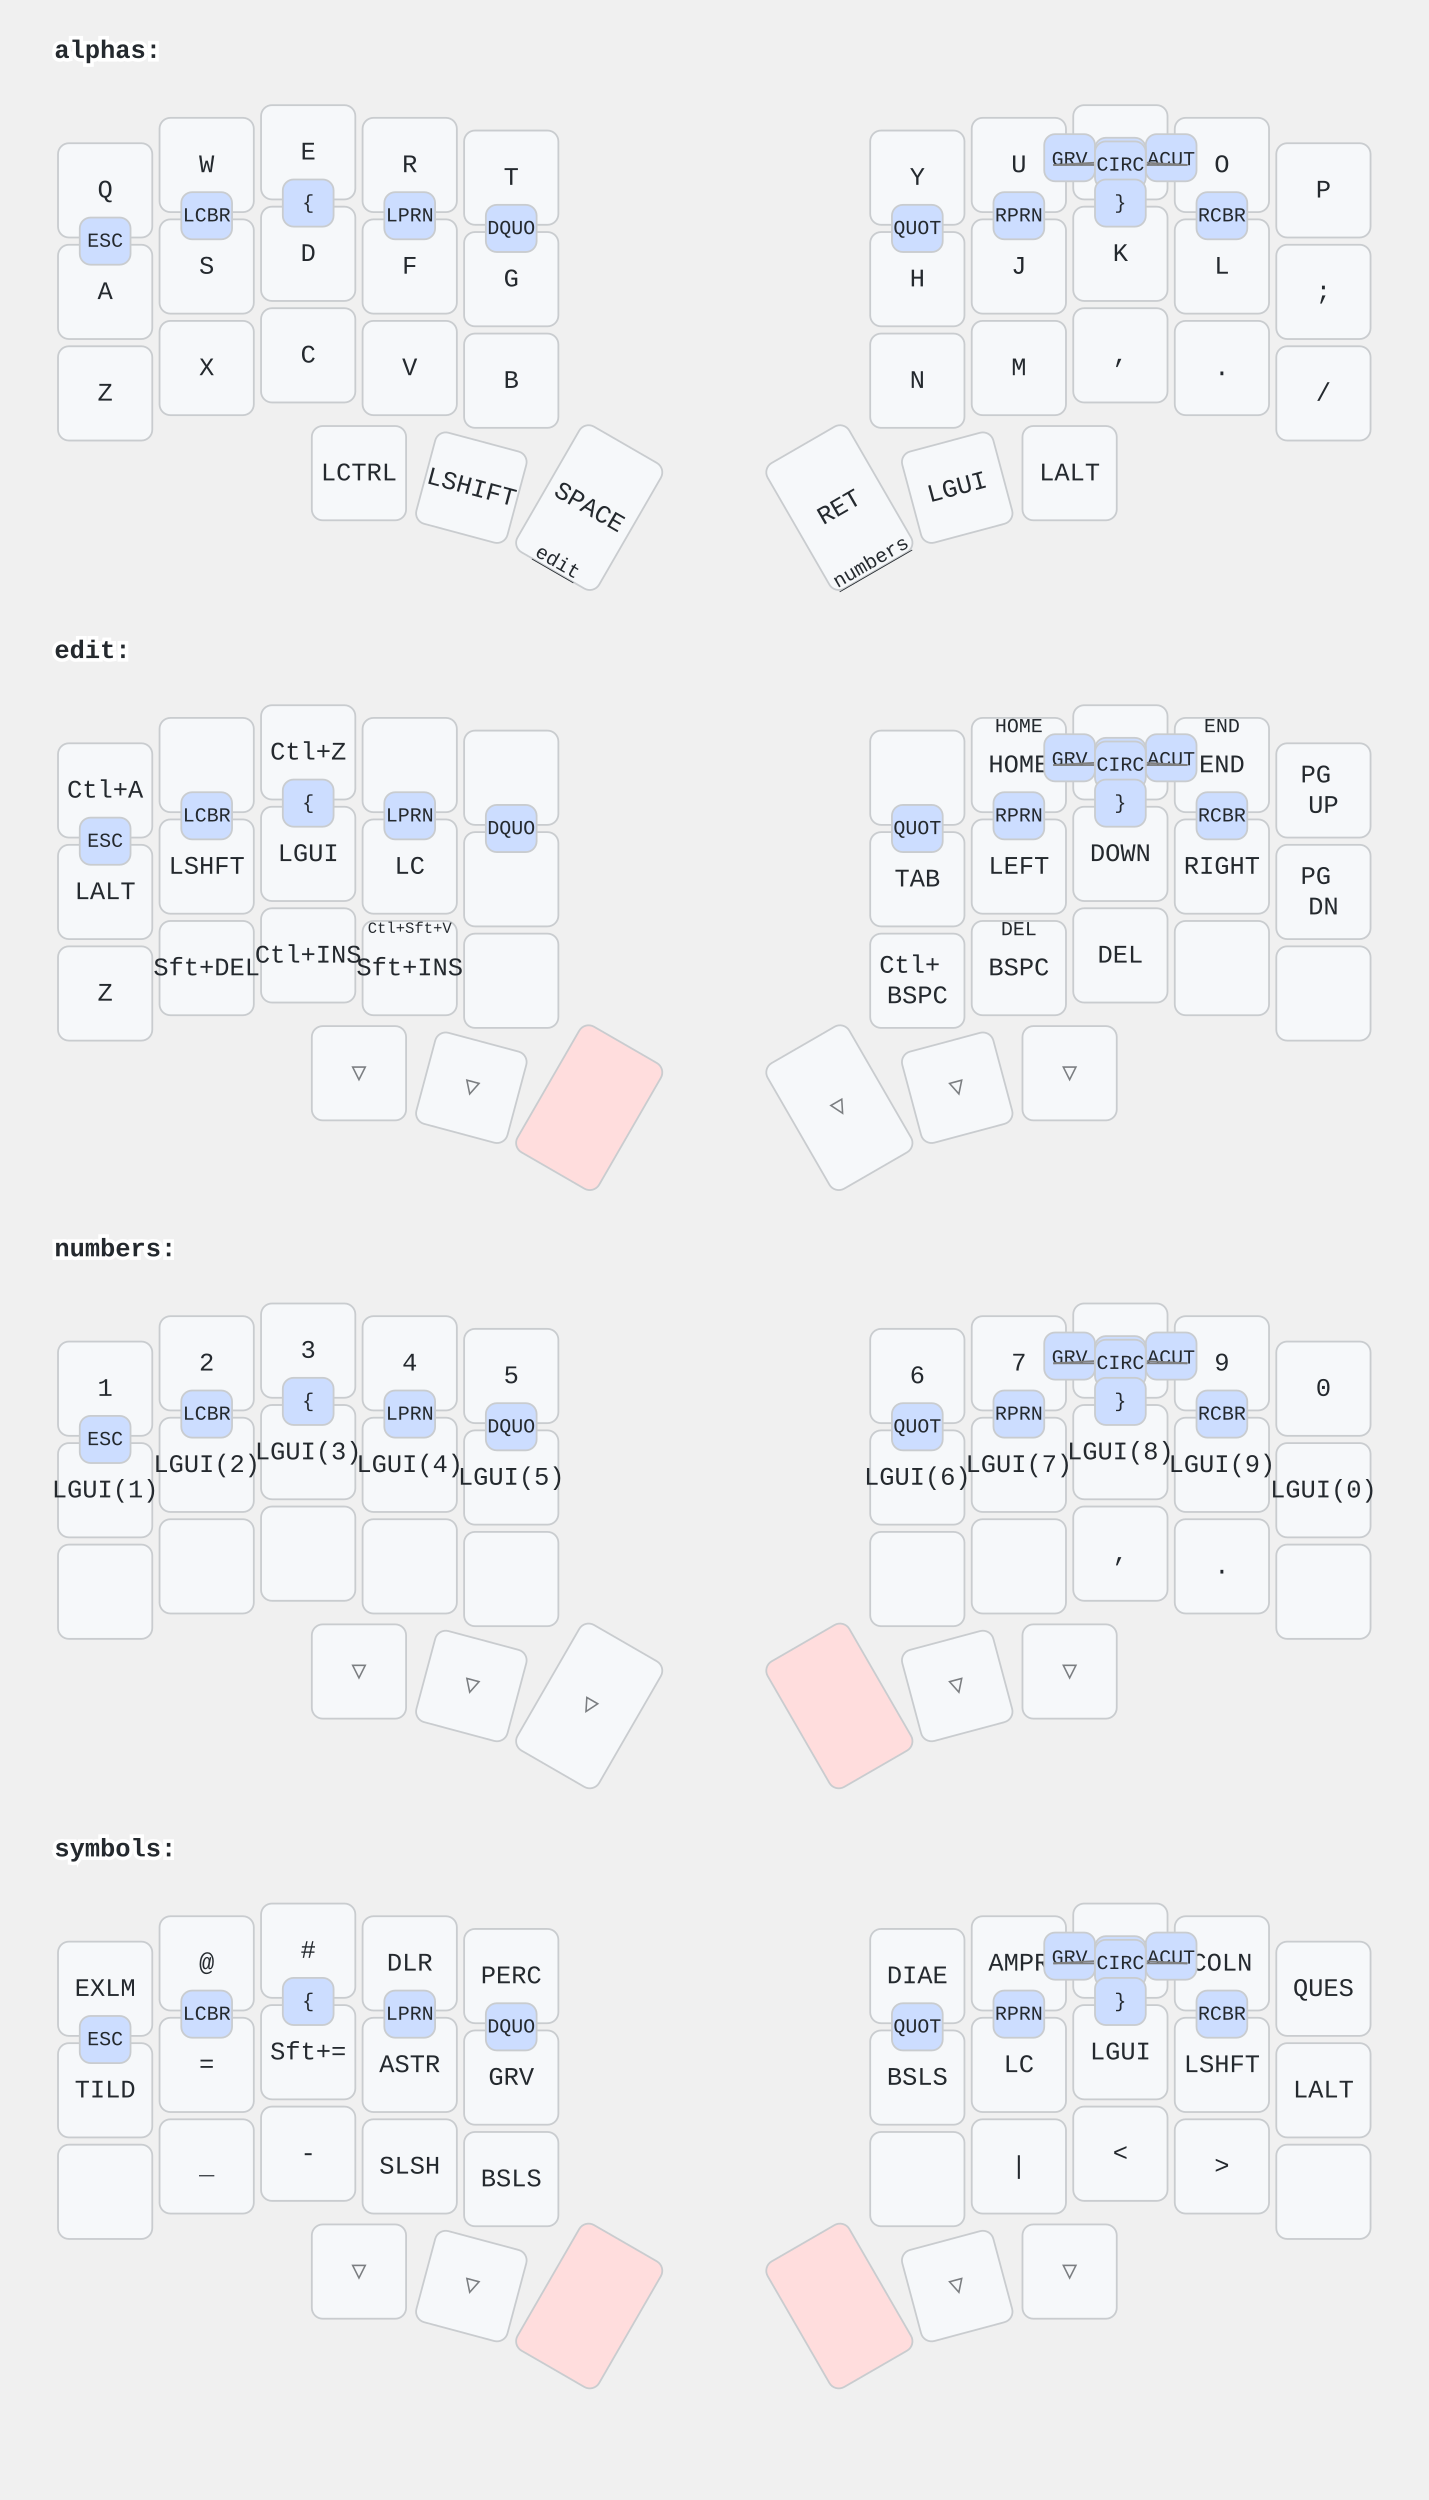
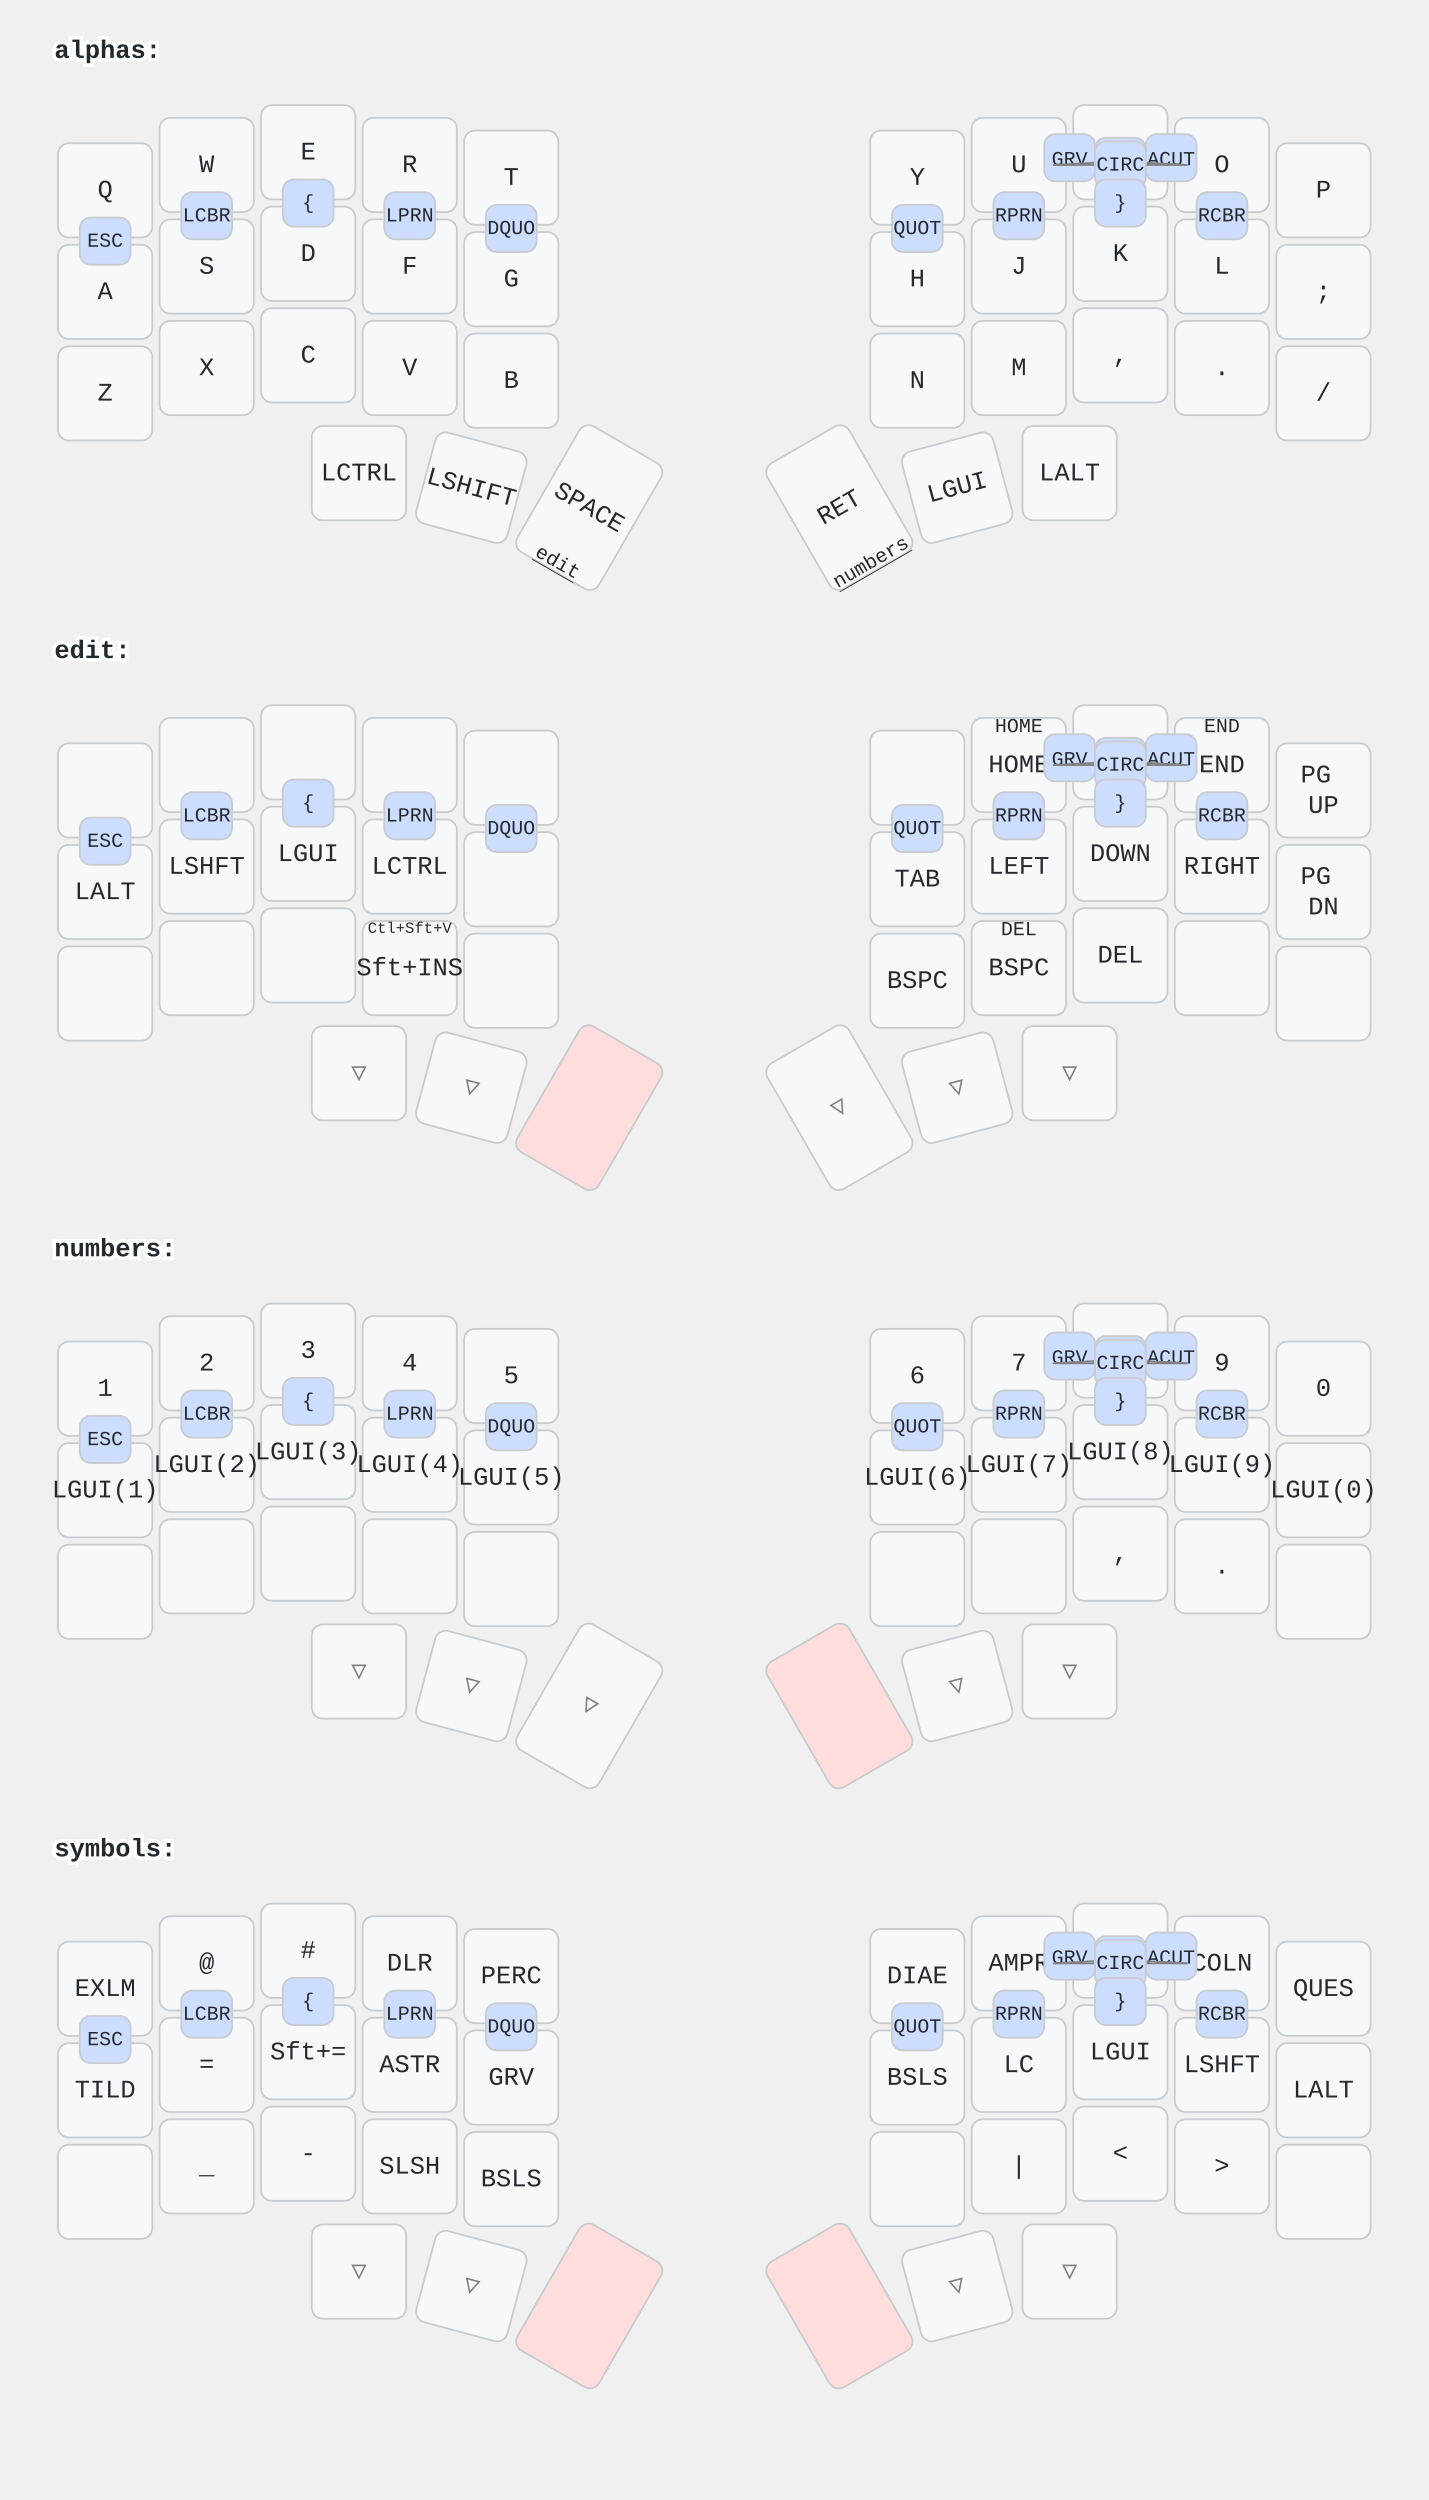
<svg xmlns="http://www.w3.org/2000/svg" width="788" height="1379" viewBox="0 0 788 1379" class="keymap">
  <style>/* inherit to force styles through use tags */
svg path {
    fill: inherit;
}

/* font and background color specifications */
svg.keymap {
    font-family: SFMono-Regular,Consolas,Liberation Mono,Menlo,monospace;
    font-size: 14px;
    font-kerning: normal;
    text-rendering: optimizeLegibility;
    fill: #24292e;
}

/* default key styling */
rect.key {
    fill: #f6f8fa;
}

rect.key, rect.combo {
    stroke: #c9cccf;
    stroke-width: 1;
}

/* default key side styling, only used is draw_key_sides is set */
rect.side {
    filter: brightness(90%);
}

/* color accent for combo boxes */
rect.combo, rect.combo-separate {
    fill: #cdf;
}

/* color accent for held keys */
rect.held, rect.combo.held {
    fill: #fdd;
}

/* color accent for ghost (optional) keys */
rect.ghost, rect.combo.ghost {
    stroke-dasharray: 4, 4;
    stroke-width: 2;
}

text {
    text-anchor: middle;
    dominant-baseline: middle;
}

/* styling for layer labels */
text.label {
    font-weight: bold;
    text-anchor: start;
    stroke: white;
    stroke-width: 4;
    paint-order: stroke;
}

/* styling for optional footer */
text.footer {
    text-anchor: end;
    dominant-baseline: auto;
    stroke: white;
    stroke-width: 4;
    paint-order: stroke;
}

/* styling for combo tap, and key non-tap label text */
text.combo, text.hold, text.shifted, text.left, text.right {
    font-size: 11px;
}

text.hold {
    text-anchor: middle;
    dominant-baseline: auto;
}

text.shifted {
    text-anchor: middle;
    dominant-baseline: hanging;
}

text.left {
    text-anchor: start;
}

text.right {
    text-anchor: end;
}

text.layer-activator {
    text-decoration: underline;
}

/* styling for hold/shifted label text in combo box */
text.combo.hold, text.combo.shifted, text.combo.left, text.combo.right {
    font-size: 8px;
}

/* lighter symbol for transparent keys */
text.trans {
    fill: #7b7e81;
}

/* styling for combo dendrons */
path.combo {
    stroke-width: 1;
    stroke: gray;
    fill: none;
}

/* Start Tabler Icons Cleanup */
/* cannot use height/width with glyphs */
.icon-tabler &gt; path {
    fill: inherit;
    stroke: inherit;
    stroke-width: 2;
}
/* hide tabler's default box */
.icon-tabler &gt; path[stroke="none"][fill="none"] {
    visibility: hidden;
}
/* End Tabler Icons Cleanup */
</style>
  <g transform="translate(30, 0)" class="layer-alphas">
    <text x="0" y="28" class="label" id="alphas">alphas:</text>
    <g transform="translate(0, 56)">
      <g transform="translate(28, 49)" class="key keypos-0">
        <rect rx="6" ry="6" x="-26" y="-26" width="52" height="52" class="key" />
        <text x="0" y="0" class="key tap">Q</text>
      </g>
      <g transform="translate(84, 35)" class="key keypos-1">
        <rect rx="6" ry="6" x="-26" y="-26" width="52" height="52" class="key" />
        <text x="0" y="0" class="key tap">W</text>
      </g>
      <g transform="translate(140, 28)" class="key keypos-2">
        <rect rx="6" ry="6" x="-26" y="-26" width="52" height="52" class="key" />
        <text x="0" y="0" class="key tap">E</text>
      </g>
      <g transform="translate(196, 35)" class="key keypos-3">
        <rect rx="6" ry="6" x="-26" y="-26" width="52" height="52" class="key" />
        <text x="0" y="0" class="key tap">R</text>
      </g>
      <g transform="translate(252, 42)" class="key keypos-4">
        <rect rx="6" ry="6" x="-26" y="-26" width="52" height="52" class="key" />
        <text x="0" y="0" class="key tap">T</text>
      </g>
      <g transform="translate(476, 42)" class="key keypos-5">
        <rect rx="6" ry="6" x="-26" y="-26" width="52" height="52" class="key" />
        <text x="0" y="0" class="key tap">Y</text>
      </g>
      <g transform="translate(532, 35)" class="key keypos-6">
        <rect rx="6" ry="6" x="-26" y="-26" width="52" height="52" class="key" />
        <text x="0" y="0" class="key tap">U</text>
      </g>
      <g transform="translate(588, 28)" class="key keypos-7">
        <rect rx="6" ry="6" x="-26" y="-26" width="52" height="52" class="key" />
        <text x="0" y="0" class="key tap">I</text>
      </g>
      <g transform="translate(644, 35)" class="key keypos-8">
        <rect rx="6" ry="6" x="-26" y="-26" width="52" height="52" class="key" />
        <text x="0" y="0" class="key tap">O</text>
      </g>
      <g transform="translate(700, 49)" class="key keypos-9">
        <rect rx="6" ry="6" x="-26" y="-26" width="52" height="52" class="key" />
        <text x="0" y="0" class="key tap">P</text>
      </g>
      <g transform="translate(28, 105)" class="key keypos-10">
        <rect rx="6" ry="6" x="-26" y="-26" width="52" height="52" class="key" />
        <text x="0" y="0" class="key tap">A</text>
      </g>
      <g transform="translate(84, 91)" class="key keypos-11">
        <rect rx="6" ry="6" x="-26" y="-26" width="52" height="52" class="key" />
        <text x="0" y="0" class="key tap">S</text>
      </g>
      <g transform="translate(140, 84)" class="key keypos-12">
        <rect rx="6" ry="6" x="-26" y="-26" width="52" height="52" class="key" />
        <text x="0" y="0" class="key tap">D</text>
      </g>
      <g transform="translate(196, 91)" class="key keypos-13">
        <rect rx="6" ry="6" x="-26" y="-26" width="52" height="52" class="key" />
        <text x="0" y="0" class="key tap">F</text>
      </g>
      <g transform="translate(252, 98)" class="key keypos-14">
        <rect rx="6" ry="6" x="-26" y="-26" width="52" height="52" class="key" />
        <text x="0" y="0" class="key tap">G</text>
      </g>
      <g transform="translate(476, 98)" class="key keypos-15">
        <rect rx="6" ry="6" x="-26" y="-26" width="52" height="52" class="key" />
        <text x="0" y="0" class="key tap">H</text>
      </g>
      <g transform="translate(532, 91)" class="key keypos-16">
        <rect rx="6" ry="6" x="-26" y="-26" width="52" height="52" class="key" />
        <text x="0" y="0" class="key tap">J</text>
      </g>
      <g transform="translate(588, 84)" class="key keypos-17">
        <rect rx="6" ry="6" x="-26" y="-26" width="52" height="52" class="key" />
        <text x="0" y="0" class="key tap">K</text>
      </g>
      <g transform="translate(644, 91)" class="key keypos-18">
        <rect rx="6" ry="6" x="-26" y="-26" width="52" height="52" class="key" />
        <text x="0" y="0" class="key tap">L</text>
      </g>
      <g transform="translate(700, 105)" class="key keypos-19">
        <rect rx="6" ry="6" x="-26" y="-26" width="52" height="52" class="key" />
        <text x="0" y="0" class="key tap">;</text>
      </g>
      <g transform="translate(28, 161)" class="key keypos-20">
        <rect rx="6" ry="6" x="-26" y="-26" width="52" height="52" class="key" />
        <text x="0" y="0" class="key tap">Z</text>
      </g>
      <g transform="translate(84, 147)" class="key keypos-21">
        <rect rx="6" ry="6" x="-26" y="-26" width="52" height="52" class="key" />
        <text x="0" y="0" class="key tap">X</text>
      </g>
      <g transform="translate(140, 140)" class="key keypos-22">
        <rect rx="6" ry="6" x="-26" y="-26" width="52" height="52" class="key" />
        <text x="0" y="0" class="key tap">C</text>
      </g>
      <g transform="translate(196, 147)" class="key keypos-23">
        <rect rx="6" ry="6" x="-26" y="-26" width="52" height="52" class="key" />
        <text x="0" y="0" class="key tap">V</text>
      </g>
      <g transform="translate(252, 154)" class="key keypos-24">
        <rect rx="6" ry="6" x="-26" y="-26" width="52" height="52" class="key" />
        <text x="0" y="0" class="key tap">B</text>
      </g>
      <g transform="translate(476, 154)" class="key keypos-25">
        <rect rx="6" ry="6" x="-26" y="-26" width="52" height="52" class="key" />
        <text x="0" y="0" class="key tap">N</text>
      </g>
      <g transform="translate(532, 147)" class="key keypos-26">
        <rect rx="6" ry="6" x="-26" y="-26" width="52" height="52" class="key" />
        <text x="0" y="0" class="key tap">M</text>
      </g>
      <g transform="translate(588, 140)" class="key keypos-27">
        <rect rx="6" ry="6" x="-26" y="-26" width="52" height="52" class="key" />
        <text x="0" y="0" class="key tap">,</text>
      </g>
      <g transform="translate(644, 147)" class="key keypos-28">
        <rect rx="6" ry="6" x="-26" y="-26" width="52" height="52" class="key" />
        <text x="0" y="0" class="key tap">.</text>
      </g>
      <g transform="translate(700, 161)" class="key keypos-29">
        <rect rx="6" ry="6" x="-26" y="-26" width="52" height="52" class="key" />
        <text x="0" y="0" class="key tap">/</text>
      </g>
      <g transform="translate(168, 205)" class="key keypos-30">
        <rect rx="6" ry="6" x="-26" y="-26" width="52" height="52" class="key" />
        <text x="0" y="0" class="key tap">LCTRL</text>
      </g>
      <g transform="translate(230, 213) rotate(15.0)" class="key keypos-31">
        <rect rx="6" ry="6" x="-26" y="-26" width="52" height="52" class="key" />
        <text x="0" y="0" class="key tap">LSHIFT</text>
      </g>
      <g transform="translate(295, 224) rotate(30.0)" class="key keypos-32">
        <rect rx="6" ry="6" x="-26" y="-40" width="52" height="80" class="key" />
        <text x="0" y="0" class="key tap">SPACE</text>
        <a href="#edit">
          <text x="0" y="38" class="key hold layer-activator">edit</text>
        </a>
      </g>
      <g transform="translate(433, 224) rotate(-30.0)" class="key keypos-33">
        <rect rx="6" ry="6" x="-26" y="-40" width="52" height="80" class="key" />
        <text x="0" y="0" class="key tap">RET</text>
        <a href="#numbers">
          <text x="0" y="38" class="key hold layer-activator">numbers</text>
        </a>
      </g>
      <g transform="translate(498, 213) rotate(-15.0)" class="key keypos-34">
        <rect rx="6" ry="6" x="-26" y="-26" width="52" height="52" class="key" />
        <text x="0" y="0" class="key tap">LGUI</text>
      </g>
      <g transform="translate(560, 205)" class="key keypos-35">
        <rect rx="6" ry="6" x="-26" y="-26" width="52" height="52" class="key" />
        <text x="0" y="0" class="key tap">LALT</text>
      </g>
      <g class="combo combopos-0">
        <rect rx="6" ry="6" x="602" y="18" width="28" height="26" class="combo" />
        <text x="616" y="32" class="combo tap">ACUT</text>
      </g>
      <g class="combo combopos-1">
        <rect rx="6" ry="6" x="546" y="18" width="28" height="26" class="combo" />
        <text x="560" y="32" class="combo tap">GRV</text>
      </g>
      <g class="combo combopos-2">
        <path d="M588,33 l-37,2" class="combo" />
        <path d="M588,33 l37,2" class="combo" />
        <rect rx="6" ry="6" x="574" y="20" width="28" height="26" class="combo" />
        <text x="588" y="33" class="combo tap">TILD</text>
      </g>
      <g class="combo combopos-3">
        <path d="M588,35 l-37,0" class="combo" />
        <path d="M588,35 l37,0" class="combo" />
        <rect rx="6" ry="6" x="574" y="22" width="28" height="26" class="combo" />
        <text x="588" y="35" class="combo tap">CIRC</text>
      </g>
      <g class="combo combopos-4">
        <rect rx="6" ry="6" x="182" y="50" width="28" height="26" class="combo" />
        <text x="196" y="63" class="combo tap">LPRN</text>
      </g>
      <g class="combo combopos-5">
        <rect rx="6" ry="6" x="518" y="50" width="28" height="26" class="combo" />
        <text x="532" y="63" class="combo tap">RPRN</text>
      </g>
      <g class="combo combopos-6">
        <rect rx="6" ry="6" x="70" y="50" width="28" height="26" class="combo" />
        <text x="84" y="63" class="combo tap">LCBR</text>
      </g>
      <g class="combo combopos-7">
        <rect rx="6" ry="6" x="630" y="50" width="28" height="26" class="combo" />
        <text x="644" y="63" class="combo tap">RCBR</text>
      </g>
      <g class="combo combopos-8">
        <rect rx="6" ry="6" x="126" y="43" width="28" height="26" class="combo" />
        <text x="140" y="56" class="combo tap">{</text>
      </g>
      <g class="combo combopos-9">
        <rect rx="6" ry="6" x="574" y="43" width="28" height="26" class="combo" />
        <text x="588" y="56" class="combo tap">}</text>
      </g>
      <g class="combo combopos-10">
        <rect rx="6" ry="6" x="238" y="57" width="28" height="26" class="combo" />
        <text x="252" y="70" class="combo tap">DQUO</text>
      </g>
      <g class="combo combopos-11">
        <rect rx="6" ry="6" x="462" y="57" width="28" height="26" class="combo" />
        <text x="476" y="70" class="combo tap">QUOT</text>
      </g>
      <g class="combo combopos-12">
        <rect rx="6" ry="6" x="14" y="64" width="28" height="26" class="combo" />
        <text x="28" y="77" class="combo tap">ESC</text>
      </g>
    </g>
  </g>
  <g transform="translate(30, 331)" class="layer-edit">
    <text x="0" y="28" class="label" id="edit">edit:</text>
    <g transform="translate(0, 56)">
      <g transform="translate(28, 49)" class="key keypos-0">
        <rect rx="6" ry="6" x="-26" y="-26" width="52" height="52" class="key" />
-         <text x="0" y="0" class="key tap">Ctl+A</text>
      </g>
      <g transform="translate(84, 35)" class="key keypos-1">
        <rect rx="6" ry="6" x="-26" y="-26" width="52" height="52" class="key" />
      </g>
      <g transform="translate(140, 28)" class="key keypos-2">
        <rect rx="6" ry="6" x="-26" y="-26" width="52" height="52" class="key" />
-         <text x="0" y="0" class="key tap">Ctl+Z</text>
      </g>
      <g transform="translate(196, 35)" class="key keypos-3">
        <rect rx="6" ry="6" x="-26" y="-26" width="52" height="52" class="key" />
      </g>
      <g transform="translate(252, 42)" class="key keypos-4">
        <rect rx="6" ry="6" x="-26" y="-26" width="52" height="52" class="key" />
      </g>
      <g transform="translate(476, 42)" class="key keypos-5">
        <rect rx="6" ry="6" x="-26" y="-26" width="52" height="52" class="key" />
      </g>
      <g transform="translate(532, 35)" class="key keypos-6">
        <rect rx="6" ry="6" x="-26" y="-26" width="52" height="52" class="key" />
        <text x="0" y="0" class="key tap">HOME</text>
        <text x="0" y="-24" class="key shifted">HOME</text>
      </g>
      <g transform="translate(588, 28)" class="key keypos-7">
        <rect rx="6" ry="6" x="-26" y="-26" width="52" height="52" class="key" />
        <text x="0" y="0" class="key tap">UP</text>
      </g>
      <g transform="translate(644, 35)" class="key keypos-8">
        <rect rx="6" ry="6" x="-26" y="-26" width="52" height="52" class="key" />
        <text x="0" y="0" class="key tap">END</text>
        <text x="0" y="-24" class="key shifted">END</text>
      </g>
      <g transform="translate(700, 49)" class="key keypos-9">
        <rect rx="6" ry="6" x="-26" y="-26" width="52" height="52" class="key" />
        <text x="0" y="0" class="key tap">
          <tspan x="0" dy="-0.6em">PG</tspan>
          <tspan x="0" dy="1.2em">UP</tspan>
        </text>
      </g>
      <g transform="translate(28, 105)" class="key keypos-10">
        <rect rx="6" ry="6" x="-26" y="-26" width="52" height="52" class="key" />
        <text x="0" y="0" class="key tap">LALT</text>
      </g>
      <g transform="translate(84, 91)" class="key keypos-11">
        <rect rx="6" ry="6" x="-26" y="-26" width="52" height="52" class="key" />
        <text x="0" y="0" class="key tap">LSHFT</text>
      </g>
      <g transform="translate(140, 84)" class="key keypos-12">
        <rect rx="6" ry="6" x="-26" y="-26" width="52" height="52" class="key" />
        <text x="0" y="0" class="key tap">LGUI</text>
      </g>
      <g transform="translate(196, 91)" class="key keypos-13">
        <rect rx="6" ry="6" x="-26" y="-26" width="52" height="52" class="key" />
-         <text x="0" y="0" class="key tap">LC</text>
+         <text x="0" y="0" class="key tap">LCTRL</text>
      </g>
      <g transform="translate(252, 98)" class="key keypos-14">
        <rect rx="6" ry="6" x="-26" y="-26" width="52" height="52" class="key" />
      </g>
      <g transform="translate(476, 98)" class="key keypos-15">
        <rect rx="6" ry="6" x="-26" y="-26" width="52" height="52" class="key" />
        <text x="0" y="0" class="key tap">TAB</text>
      </g>
      <g transform="translate(532, 91)" class="key keypos-16">
        <rect rx="6" ry="6" x="-26" y="-26" width="52" height="52" class="key" />
        <text x="0" y="0" class="key tap">LEFT</text>
      </g>
      <g transform="translate(588, 84)" class="key keypos-17">
        <rect rx="6" ry="6" x="-26" y="-26" width="52" height="52" class="key" />
        <text x="0" y="0" class="key tap">DOWN</text>
      </g>
      <g transform="translate(644, 91)" class="key keypos-18">
        <rect rx="6" ry="6" x="-26" y="-26" width="52" height="52" class="key" />
        <text x="0" y="0" class="key tap">RIGHT</text>
      </g>
      <g transform="translate(700, 105)" class="key keypos-19">
        <rect rx="6" ry="6" x="-26" y="-26" width="52" height="52" class="key" />
        <text x="0" y="0" class="key tap">
          <tspan x="0" dy="-0.6em">PG</tspan>
          <tspan x="0" dy="1.2em">DN</tspan>
        </text>
      </g>
      <g transform="translate(28, 161)" class="key keypos-20">
        <rect rx="6" ry="6" x="-26" y="-26" width="52" height="52" class="key" />
-         <text x="0" y="0" class="key tap">Z</text>
      </g>
      <g transform="translate(84, 147)" class="key keypos-21">
        <rect rx="6" ry="6" x="-26" y="-26" width="52" height="52" class="key" />
-         <text x="0" y="0" class="key tap">Sft+DEL</text>
      </g>
      <g transform="translate(140, 140)" class="key keypos-22">
        <rect rx="6" ry="6" x="-26" y="-26" width="52" height="52" class="key" />
-         <text x="0" y="0" class="key tap">Ctl+INS</text>
      </g>
      <g transform="translate(196, 147)" class="key keypos-23">
        <rect rx="6" ry="6" x="-26" y="-26" width="52" height="52" class="key" />
        <text x="0" y="0" class="key tap">Sft+INS</text>
        <text x="0" y="-24" class="key shifted">
          <tspan style="font-size: 78%">Ctl+Sft+V</tspan>
        </text>
      </g>
      <g transform="translate(252, 154)" class="key keypos-24">
        <rect rx="6" ry="6" x="-26" y="-26" width="52" height="52" class="key" />
      </g>
      <g transform="translate(476, 154)" class="key keypos-25">
        <rect rx="6" ry="6" x="-26" y="-26" width="52" height="52" class="key" />
-         <text x="0" y="0" class="key tap">
-           <tspan x="0" dy="-0.6em">Ctl+</tspan>
-           <tspan x="0" dy="1.2em">BSPC</tspan>
-         </text>
+         <text x="0" y="0" class="key tap">BSPC</text>
      </g>
      <g transform="translate(532, 147)" class="key keypos-26">
        <rect rx="6" ry="6" x="-26" y="-26" width="52" height="52" class="key" />
        <text x="0" y="0" class="key tap">BSPC</text>
        <text x="0" y="-24" class="key shifted">DEL</text>
      </g>
      <g transform="translate(588, 140)" class="key keypos-27">
        <rect rx="6" ry="6" x="-26" y="-26" width="52" height="52" class="key" />
        <text x="0" y="0" class="key tap">DEL</text>
      </g>
      <g transform="translate(644, 147)" class="key keypos-28">
        <rect rx="6" ry="6" x="-26" y="-26" width="52" height="52" class="key" />
      </g>
      <g transform="translate(700, 161)" class="key keypos-29">
        <rect rx="6" ry="6" x="-26" y="-26" width="52" height="52" class="key" />
      </g>
      <g transform="translate(168, 205)" class="key trans keypos-30">
        <rect rx="6" ry="6" x="-26" y="-26" width="52" height="52" class="key trans" />
        <text x="0" y="0" class="key trans tap">▽</text>
      </g>
      <g transform="translate(230, 213) rotate(15.0)" class="key trans keypos-31">
        <rect rx="6" ry="6" x="-26" y="-26" width="52" height="52" class="key trans" />
        <text x="0" y="0" class="key trans tap">▽</text>
      </g>
      <g transform="translate(295, 224) rotate(30.0)" class="key held keypos-32">
        <rect rx="6" ry="6" x="-26" y="-40" width="52" height="80" class="key held" />
      </g>
      <g transform="translate(433, 224) rotate(-30.0)" class="key trans keypos-33">
        <rect rx="6" ry="6" x="-26" y="-40" width="52" height="80" class="key trans" />
        <text x="0" y="0" class="key trans tap">▽</text>
      </g>
      <g transform="translate(498, 213) rotate(-15.0)" class="key trans keypos-34">
        <rect rx="6" ry="6" x="-26" y="-26" width="52" height="52" class="key trans" />
        <text x="0" y="0" class="key trans tap">▽</text>
      </g>
      <g transform="translate(560, 205)" class="key trans keypos-35">
        <rect rx="6" ry="6" x="-26" y="-26" width="52" height="52" class="key trans" />
        <text x="0" y="0" class="key trans tap">▽</text>
      </g>
      <g class="combo combopos-0">
        <rect rx="6" ry="6" x="602" y="18" width="28" height="26" class="combo" />
        <text x="616" y="32" class="combo tap">ACUT</text>
      </g>
      <g class="combo combopos-1">
        <rect rx="6" ry="6" x="546" y="18" width="28" height="26" class="combo" />
        <text x="560" y="32" class="combo tap">GRV</text>
      </g>
      <g class="combo combopos-2">
        <path d="M588,33 l-37,2" class="combo" />
        <path d="M588,33 l37,2" class="combo" />
        <rect rx="6" ry="6" x="574" y="20" width="28" height="26" class="combo" />
        <text x="588" y="33" class="combo tap">TILD</text>
      </g>
      <g class="combo combopos-3">
        <path d="M588,35 l-37,0" class="combo" />
        <path d="M588,35 l37,0" class="combo" />
        <rect rx="6" ry="6" x="574" y="22" width="28" height="26" class="combo" />
        <text x="588" y="35" class="combo tap">CIRC</text>
      </g>
      <g class="combo combopos-4">
        <rect rx="6" ry="6" x="182" y="50" width="28" height="26" class="combo" />
        <text x="196" y="63" class="combo tap">LPRN</text>
      </g>
      <g class="combo combopos-5">
        <rect rx="6" ry="6" x="518" y="50" width="28" height="26" class="combo" />
        <text x="532" y="63" class="combo tap">RPRN</text>
      </g>
      <g class="combo combopos-6">
        <rect rx="6" ry="6" x="70" y="50" width="28" height="26" class="combo" />
        <text x="84" y="63" class="combo tap">LCBR</text>
      </g>
      <g class="combo combopos-7">
        <rect rx="6" ry="6" x="630" y="50" width="28" height="26" class="combo" />
        <text x="644" y="63" class="combo tap">RCBR</text>
      </g>
      <g class="combo combopos-8">
        <rect rx="6" ry="6" x="126" y="43" width="28" height="26" class="combo" />
        <text x="140" y="56" class="combo tap">{</text>
      </g>
      <g class="combo combopos-9">
        <rect rx="6" ry="6" x="574" y="43" width="28" height="26" class="combo" />
        <text x="588" y="56" class="combo tap">}</text>
      </g>
      <g class="combo combopos-10">
        <rect rx="6" ry="6" x="238" y="57" width="28" height="26" class="combo" />
        <text x="252" y="70" class="combo tap">DQUO</text>
      </g>
      <g class="combo combopos-11">
        <rect rx="6" ry="6" x="462" y="57" width="28" height="26" class="combo" />
        <text x="476" y="70" class="combo tap">QUOT</text>
      </g>
      <g class="combo combopos-12">
        <rect rx="6" ry="6" x="14" y="64" width="28" height="26" class="combo" />
        <text x="28" y="77" class="combo tap">ESC</text>
      </g>
    </g>
  </g>
  <g transform="translate(30, 661)" class="layer-numbers">
    <text x="0" y="28" class="label" id="numbers">numbers:</text>
    <g transform="translate(0, 56)">
      <g transform="translate(28, 49)" class="key keypos-0">
        <rect rx="6" ry="6" x="-26" y="-26" width="52" height="52" class="key" />
        <text x="0" y="0" class="key tap">1</text>
      </g>
      <g transform="translate(84, 35)" class="key keypos-1">
        <rect rx="6" ry="6" x="-26" y="-26" width="52" height="52" class="key" />
        <text x="0" y="0" class="key tap">2</text>
      </g>
      <g transform="translate(140, 28)" class="key keypos-2">
        <rect rx="6" ry="6" x="-26" y="-26" width="52" height="52" class="key" />
        <text x="0" y="0" class="key tap">3</text>
      </g>
      <g transform="translate(196, 35)" class="key keypos-3">
        <rect rx="6" ry="6" x="-26" y="-26" width="52" height="52" class="key" />
        <text x="0" y="0" class="key tap">4</text>
      </g>
      <g transform="translate(252, 42)" class="key keypos-4">
        <rect rx="6" ry="6" x="-26" y="-26" width="52" height="52" class="key" />
        <text x="0" y="0" class="key tap">5</text>
      </g>
      <g transform="translate(476, 42)" class="key keypos-5">
        <rect rx="6" ry="6" x="-26" y="-26" width="52" height="52" class="key" />
        <text x="0" y="0" class="key tap">6</text>
      </g>
      <g transform="translate(532, 35)" class="key keypos-6">
        <rect rx="6" ry="6" x="-26" y="-26" width="52" height="52" class="key" />
        <text x="0" y="0" class="key tap">7</text>
      </g>
      <g transform="translate(588, 28)" class="key keypos-7">
        <rect rx="6" ry="6" x="-26" y="-26" width="52" height="52" class="key" />
        <text x="0" y="0" class="key tap">8</text>
      </g>
      <g transform="translate(644, 35)" class="key keypos-8">
        <rect rx="6" ry="6" x="-26" y="-26" width="52" height="52" class="key" />
        <text x="0" y="0" class="key tap">9</text>
      </g>
      <g transform="translate(700, 49)" class="key keypos-9">
        <rect rx="6" ry="6" x="-26" y="-26" width="52" height="52" class="key" />
        <text x="0" y="0" class="key tap">0</text>
      </g>
      <g transform="translate(28, 105)" class="key keypos-10">
        <rect rx="6" ry="6" x="-26" y="-26" width="52" height="52" class="key" />
        <text x="0" y="0" class="key tap">LGUI(1)</text>
      </g>
      <g transform="translate(84, 91)" class="key keypos-11">
        <rect rx="6" ry="6" x="-26" y="-26" width="52" height="52" class="key" />
        <text x="0" y="0" class="key tap">LGUI(2)</text>
      </g>
      <g transform="translate(140, 84)" class="key keypos-12">
        <rect rx="6" ry="6" x="-26" y="-26" width="52" height="52" class="key" />
        <text x="0" y="0" class="key tap">LGUI(3)</text>
      </g>
      <g transform="translate(196, 91)" class="key keypos-13">
        <rect rx="6" ry="6" x="-26" y="-26" width="52" height="52" class="key" />
        <text x="0" y="0" class="key tap">LGUI(4)</text>
      </g>
      <g transform="translate(252, 98)" class="key keypos-14">
        <rect rx="6" ry="6" x="-26" y="-26" width="52" height="52" class="key" />
        <text x="0" y="0" class="key tap">LGUI(5)</text>
      </g>
      <g transform="translate(476, 98)" class="key keypos-15">
        <rect rx="6" ry="6" x="-26" y="-26" width="52" height="52" class="key" />
        <text x="0" y="0" class="key tap">LGUI(6)</text>
      </g>
      <g transform="translate(532, 91)" class="key keypos-16">
        <rect rx="6" ry="6" x="-26" y="-26" width="52" height="52" class="key" />
        <text x="0" y="0" class="key tap">LGUI(7)</text>
      </g>
      <g transform="translate(588, 84)" class="key keypos-17">
        <rect rx="6" ry="6" x="-26" y="-26" width="52" height="52" class="key" />
        <text x="0" y="0" class="key tap">LGUI(8)</text>
      </g>
      <g transform="translate(644, 91)" class="key keypos-18">
        <rect rx="6" ry="6" x="-26" y="-26" width="52" height="52" class="key" />
        <text x="0" y="0" class="key tap">LGUI(9)</text>
      </g>
      <g transform="translate(700, 105)" class="key keypos-19">
        <rect rx="6" ry="6" x="-26" y="-26" width="52" height="52" class="key" />
        <text x="0" y="0" class="key tap">LGUI(0)</text>
      </g>
      <g transform="translate(28, 161)" class="key keypos-20">
        <rect rx="6" ry="6" x="-26" y="-26" width="52" height="52" class="key" />
      </g>
      <g transform="translate(84, 147)" class="key keypos-21">
        <rect rx="6" ry="6" x="-26" y="-26" width="52" height="52" class="key" />
      </g>
      <g transform="translate(140, 140)" class="key keypos-22">
        <rect rx="6" ry="6" x="-26" y="-26" width="52" height="52" class="key" />
      </g>
      <g transform="translate(196, 147)" class="key keypos-23">
        <rect rx="6" ry="6" x="-26" y="-26" width="52" height="52" class="key" />
      </g>
      <g transform="translate(252, 154)" class="key keypos-24">
        <rect rx="6" ry="6" x="-26" y="-26" width="52" height="52" class="key" />
      </g>
      <g transform="translate(476, 154)" class="key keypos-25">
        <rect rx="6" ry="6" x="-26" y="-26" width="52" height="52" class="key" />
      </g>
      <g transform="translate(532, 147)" class="key keypos-26">
        <rect rx="6" ry="6" x="-26" y="-26" width="52" height="52" class="key" />
      </g>
      <g transform="translate(588, 140)" class="key keypos-27">
        <rect rx="6" ry="6" x="-26" y="-26" width="52" height="52" class="key" />
        <text x="0" y="0" class="key tap">,</text>
      </g>
      <g transform="translate(644, 147)" class="key keypos-28">
        <rect rx="6" ry="6" x="-26" y="-26" width="52" height="52" class="key" />
        <text x="0" y="0" class="key tap">.</text>
      </g>
      <g transform="translate(700, 161)" class="key keypos-29">
        <rect rx="6" ry="6" x="-26" y="-26" width="52" height="52" class="key" />
      </g>
      <g transform="translate(168, 205)" class="key trans keypos-30">
        <rect rx="6" ry="6" x="-26" y="-26" width="52" height="52" class="key trans" />
        <text x="0" y="0" class="key trans tap">▽</text>
      </g>
      <g transform="translate(230, 213) rotate(15.0)" class="key trans keypos-31">
        <rect rx="6" ry="6" x="-26" y="-26" width="52" height="52" class="key trans" />
        <text x="0" y="0" class="key trans tap">▽</text>
      </g>
      <g transform="translate(295, 224) rotate(30.0)" class="key trans keypos-32">
        <rect rx="6" ry="6" x="-26" y="-40" width="52" height="80" class="key trans" />
        <text x="0" y="0" class="key trans tap">▽</text>
      </g>
      <g transform="translate(433, 224) rotate(-30.0)" class="key held keypos-33">
        <rect rx="6" ry="6" x="-26" y="-40" width="52" height="80" class="key held" />
      </g>
      <g transform="translate(498, 213) rotate(-15.0)" class="key trans keypos-34">
        <rect rx="6" ry="6" x="-26" y="-26" width="52" height="52" class="key trans" />
        <text x="0" y="0" class="key trans tap">▽</text>
      </g>
      <g transform="translate(560, 205)" class="key trans keypos-35">
        <rect rx="6" ry="6" x="-26" y="-26" width="52" height="52" class="key trans" />
        <text x="0" y="0" class="key trans tap">▽</text>
      </g>
      <g class="combo combopos-0">
        <rect rx="6" ry="6" x="602" y="18" width="28" height="26" class="combo" />
        <text x="616" y="32" class="combo tap">ACUT</text>
      </g>
      <g class="combo combopos-1">
        <rect rx="6" ry="6" x="546" y="18" width="28" height="26" class="combo" />
        <text x="560" y="32" class="combo tap">GRV</text>
      </g>
      <g class="combo combopos-2">
        <path d="M588,33 l-37,2" class="combo" />
        <path d="M588,33 l37,2" class="combo" />
        <rect rx="6" ry="6" x="574" y="20" width="28" height="26" class="combo" />
        <text x="588" y="33" class="combo tap">TILD</text>
      </g>
      <g class="combo combopos-3">
        <path d="M588,35 l-37,0" class="combo" />
        <path d="M588,35 l37,0" class="combo" />
        <rect rx="6" ry="6" x="574" y="22" width="28" height="26" class="combo" />
        <text x="588" y="35" class="combo tap">CIRC</text>
      </g>
      <g class="combo combopos-4">
        <rect rx="6" ry="6" x="182" y="50" width="28" height="26" class="combo" />
        <text x="196" y="63" class="combo tap">LPRN</text>
      </g>
      <g class="combo combopos-5">
        <rect rx="6" ry="6" x="518" y="50" width="28" height="26" class="combo" />
        <text x="532" y="63" class="combo tap">RPRN</text>
      </g>
      <g class="combo combopos-6">
        <rect rx="6" ry="6" x="70" y="50" width="28" height="26" class="combo" />
        <text x="84" y="63" class="combo tap">LCBR</text>
      </g>
      <g class="combo combopos-7">
        <rect rx="6" ry="6" x="630" y="50" width="28" height="26" class="combo" />
        <text x="644" y="63" class="combo tap">RCBR</text>
      </g>
      <g class="combo combopos-8">
        <rect rx="6" ry="6" x="126" y="43" width="28" height="26" class="combo" />
        <text x="140" y="56" class="combo tap">{</text>
      </g>
      <g class="combo combopos-9">
        <rect rx="6" ry="6" x="574" y="43" width="28" height="26" class="combo" />
        <text x="588" y="56" class="combo tap">}</text>
      </g>
      <g class="combo combopos-10">
        <rect rx="6" ry="6" x="238" y="57" width="28" height="26" class="combo" />
        <text x="252" y="70" class="combo tap">DQUO</text>
      </g>
      <g class="combo combopos-11">
        <rect rx="6" ry="6" x="462" y="57" width="28" height="26" class="combo" />
        <text x="476" y="70" class="combo tap">QUOT</text>
      </g>
      <g class="combo combopos-12">
        <rect rx="6" ry="6" x="14" y="64" width="28" height="26" class="combo" />
        <text x="28" y="77" class="combo tap">ESC</text>
      </g>
    </g>
  </g>
  <g transform="translate(30, 992)" class="layer-symbols">
    <text x="0" y="28" class="label" id="symbols">symbols:</text>
    <g transform="translate(0, 56)">
      <g transform="translate(28, 49)" class="key keypos-0">
        <rect rx="6" ry="6" x="-26" y="-26" width="52" height="52" class="key" />
        <text x="0" y="0" class="key tap">EXLM</text>
      </g>
      <g transform="translate(84, 35)" class="key keypos-1">
        <rect rx="6" ry="6" x="-26" y="-26" width="52" height="52" class="key" />
        <text x="0" y="0" class="key tap">@</text>
      </g>
      <g transform="translate(140, 28)" class="key keypos-2">
        <rect rx="6" ry="6" x="-26" y="-26" width="52" height="52" class="key" />
        <text x="0" y="0" class="key tap">#</text>
      </g>
      <g transform="translate(196, 35)" class="key keypos-3">
        <rect rx="6" ry="6" x="-26" y="-26" width="52" height="52" class="key" />
        <text x="0" y="0" class="key tap">DLR</text>
      </g>
      <g transform="translate(252, 42)" class="key keypos-4">
        <rect rx="6" ry="6" x="-26" y="-26" width="52" height="52" class="key" />
        <text x="0" y="0" class="key tap">PERC</text>
      </g>
      <g transform="translate(476, 42)" class="key keypos-5">
        <rect rx="6" ry="6" x="-26" y="-26" width="52" height="52" class="key" />
        <text x="0" y="0" class="key tap">DIAE</text>
      </g>
      <g transform="translate(532, 35)" class="key keypos-6">
        <rect rx="6" ry="6" x="-26" y="-26" width="52" height="52" class="key" />
        <text x="0" y="0" class="key tap">AMPR</text>
      </g>
      <g transform="translate(588, 28)" class="key keypos-7">
        <rect rx="6" ry="6" x="-26" y="-26" width="52" height="52" class="key" />
        <text x="0" y="0" class="key tap">ASTR</text>
      </g>
      <g transform="translate(644, 35)" class="key keypos-8">
        <rect rx="6" ry="6" x="-26" y="-26" width="52" height="52" class="key" />
        <text x="0" y="0" class="key tap">COLN</text>
      </g>
      <g transform="translate(700, 49)" class="key keypos-9">
        <rect rx="6" ry="6" x="-26" y="-26" width="52" height="52" class="key" />
        <text x="0" y="0" class="key tap">QUES</text>
      </g>
      <g transform="translate(28, 105)" class="key keypos-10">
        <rect rx="6" ry="6" x="-26" y="-26" width="52" height="52" class="key" />
        <text x="0" y="0" class="key tap">TILD</text>
      </g>
      <g transform="translate(84, 91)" class="key keypos-11">
        <rect rx="6" ry="6" x="-26" y="-26" width="52" height="52" class="key" />
        <text x="0" y="0" class="key tap">=</text>
      </g>
      <g transform="translate(140, 84)" class="key keypos-12">
        <rect rx="6" ry="6" x="-26" y="-26" width="52" height="52" class="key" />
        <text x="0" y="0" class="key tap">Sft+=</text>
      </g>
      <g transform="translate(196, 91)" class="key keypos-13">
        <rect rx="6" ry="6" x="-26" y="-26" width="52" height="52" class="key" />
        <text x="0" y="0" class="key tap">ASTR</text>
      </g>
      <g transform="translate(252, 98)" class="key keypos-14">
        <rect rx="6" ry="6" x="-26" y="-26" width="52" height="52" class="key" />
        <text x="0" y="0" class="key tap">GRV</text>
      </g>
      <g transform="translate(476, 98)" class="key keypos-15">
        <rect rx="6" ry="6" x="-26" y="-26" width="52" height="52" class="key" />
        <text x="0" y="0" class="key tap">BSLS</text>
      </g>
      <g transform="translate(532, 91)" class="key keypos-16">
        <rect rx="6" ry="6" x="-26" y="-26" width="52" height="52" class="key" />
        <text x="0" y="0" class="key tap">LC</text>
      </g>
      <g transform="translate(588, 84)" class="key keypos-17">
        <rect rx="6" ry="6" x="-26" y="-26" width="52" height="52" class="key" />
        <text x="0" y="0" class="key tap">LGUI</text>
      </g>
      <g transform="translate(644, 91)" class="key keypos-18">
        <rect rx="6" ry="6" x="-26" y="-26" width="52" height="52" class="key" />
        <text x="0" y="0" class="key tap">LSHFT</text>
      </g>
      <g transform="translate(700, 105)" class="key keypos-19">
        <rect rx="6" ry="6" x="-26" y="-26" width="52" height="52" class="key" />
        <text x="0" y="0" class="key tap">LALT</text>
      </g>
      <g transform="translate(28, 161)" class="key keypos-20">
        <rect rx="6" ry="6" x="-26" y="-26" width="52" height="52" class="key" />
      </g>
      <g transform="translate(84, 147)" class="key keypos-21">
        <rect rx="6" ry="6" x="-26" y="-26" width="52" height="52" class="key" />
        <text x="0" y="0" class="key tap">_</text>
      </g>
      <g transform="translate(140, 140)" class="key keypos-22">
        <rect rx="6" ry="6" x="-26" y="-26" width="52" height="52" class="key" />
        <text x="0" y="0" class="key tap">-</text>
      </g>
      <g transform="translate(196, 147)" class="key keypos-23">
        <rect rx="6" ry="6" x="-26" y="-26" width="52" height="52" class="key" />
        <text x="0" y="0" class="key tap">SLSH</text>
      </g>
      <g transform="translate(252, 154)" class="key keypos-24">
        <rect rx="6" ry="6" x="-26" y="-26" width="52" height="52" class="key" />
        <text x="0" y="0" class="key tap">BSLS</text>
      </g>
      <g transform="translate(476, 154)" class="key keypos-25">
        <rect rx="6" ry="6" x="-26" y="-26" width="52" height="52" class="key" />
      </g>
      <g transform="translate(532, 147)" class="key keypos-26">
        <rect rx="6" ry="6" x="-26" y="-26" width="52" height="52" class="key" />
        <text x="0" y="0" class="key tap">|</text>
      </g>
      <g transform="translate(588, 140)" class="key keypos-27">
        <rect rx="6" ry="6" x="-26" y="-26" width="52" height="52" class="key" />
        <text x="0" y="0" class="key tap">&lt;</text>
      </g>
      <g transform="translate(644, 147)" class="key keypos-28">
        <rect rx="6" ry="6" x="-26" y="-26" width="52" height="52" class="key" />
        <text x="0" y="0" class="key tap">&gt;</text>
      </g>
      <g transform="translate(700, 161)" class="key keypos-29">
        <rect rx="6" ry="6" x="-26" y="-26" width="52" height="52" class="key" />
      </g>
      <g transform="translate(168, 205)" class="key trans keypos-30">
        <rect rx="6" ry="6" x="-26" y="-26" width="52" height="52" class="key trans" />
        <text x="0" y="0" class="key trans tap">▽</text>
      </g>
      <g transform="translate(230, 213) rotate(15.0)" class="key trans keypos-31">
        <rect rx="6" ry="6" x="-26" y="-26" width="52" height="52" class="key trans" />
        <text x="0" y="0" class="key trans tap">▽</text>
      </g>
      <g transform="translate(295, 224) rotate(30.0)" class="key held keypos-32">
        <rect rx="6" ry="6" x="-26" y="-40" width="52" height="80" class="key held" />
      </g>
      <g transform="translate(433, 224) rotate(-30.0)" class="key held keypos-33">
        <rect rx="6" ry="6" x="-26" y="-40" width="52" height="80" class="key held" />
      </g>
      <g transform="translate(498, 213) rotate(-15.0)" class="key trans keypos-34">
        <rect rx="6" ry="6" x="-26" y="-26" width="52" height="52" class="key trans" />
        <text x="0" y="0" class="key trans tap">▽</text>
      </g>
      <g transform="translate(560, 205)" class="key trans keypos-35">
        <rect rx="6" ry="6" x="-26" y="-26" width="52" height="52" class="key trans" />
        <text x="0" y="0" class="key trans tap">▽</text>
      </g>
      <g class="combo combopos-0">
        <rect rx="6" ry="6" x="602" y="18" width="28" height="26" class="combo" />
        <text x="616" y="32" class="combo tap">ACUT</text>
      </g>
      <g class="combo combopos-1">
        <rect rx="6" ry="6" x="546" y="18" width="28" height="26" class="combo" />
        <text x="560" y="32" class="combo tap">GRV</text>
      </g>
      <g class="combo combopos-2">
        <path d="M588,33 l-37,2" class="combo" />
        <path d="M588,33 l37,2" class="combo" />
        <rect rx="6" ry="6" x="574" y="20" width="28" height="26" class="combo" />
        <text x="588" y="33" class="combo tap">TILD</text>
      </g>
      <g class="combo combopos-3">
        <path d="M588,35 l-37,0" class="combo" />
        <path d="M588,35 l37,0" class="combo" />
        <rect rx="6" ry="6" x="574" y="22" width="28" height="26" class="combo" />
        <text x="588" y="35" class="combo tap">CIRC</text>
      </g>
      <g class="combo combopos-4">
        <rect rx="6" ry="6" x="182" y="50" width="28" height="26" class="combo" />
        <text x="196" y="63" class="combo tap">LPRN</text>
      </g>
      <g class="combo combopos-5">
        <rect rx="6" ry="6" x="518" y="50" width="28" height="26" class="combo" />
        <text x="532" y="63" class="combo tap">RPRN</text>
      </g>
      <g class="combo combopos-6">
        <rect rx="6" ry="6" x="70" y="50" width="28" height="26" class="combo" />
        <text x="84" y="63" class="combo tap">LCBR</text>
      </g>
      <g class="combo combopos-7">
        <rect rx="6" ry="6" x="630" y="50" width="28" height="26" class="combo" />
        <text x="644" y="63" class="combo tap">RCBR</text>
      </g>
      <g class="combo combopos-8">
        <rect rx="6" ry="6" x="126" y="43" width="28" height="26" class="combo" />
        <text x="140" y="56" class="combo tap">{</text>
      </g>
      <g class="combo combopos-9">
        <rect rx="6" ry="6" x="574" y="43" width="28" height="26" class="combo" />
        <text x="588" y="56" class="combo tap">}</text>
      </g>
      <g class="combo combopos-10">
        <rect rx="6" ry="6" x="238" y="57" width="28" height="26" class="combo" />
        <text x="252" y="70" class="combo tap">DQUO</text>
      </g>
      <g class="combo combopos-11">
        <rect rx="6" ry="6" x="462" y="57" width="28" height="26" class="combo" />
        <text x="476" y="70" class="combo tap">QUOT</text>
      </g>
      <g class="combo combopos-12">
        <rect rx="6" ry="6" x="14" y="64" width="28" height="26" class="combo" />
        <text x="28" y="77" class="combo tap">ESC</text>
      </g>
    </g>
  </g>
</svg>
